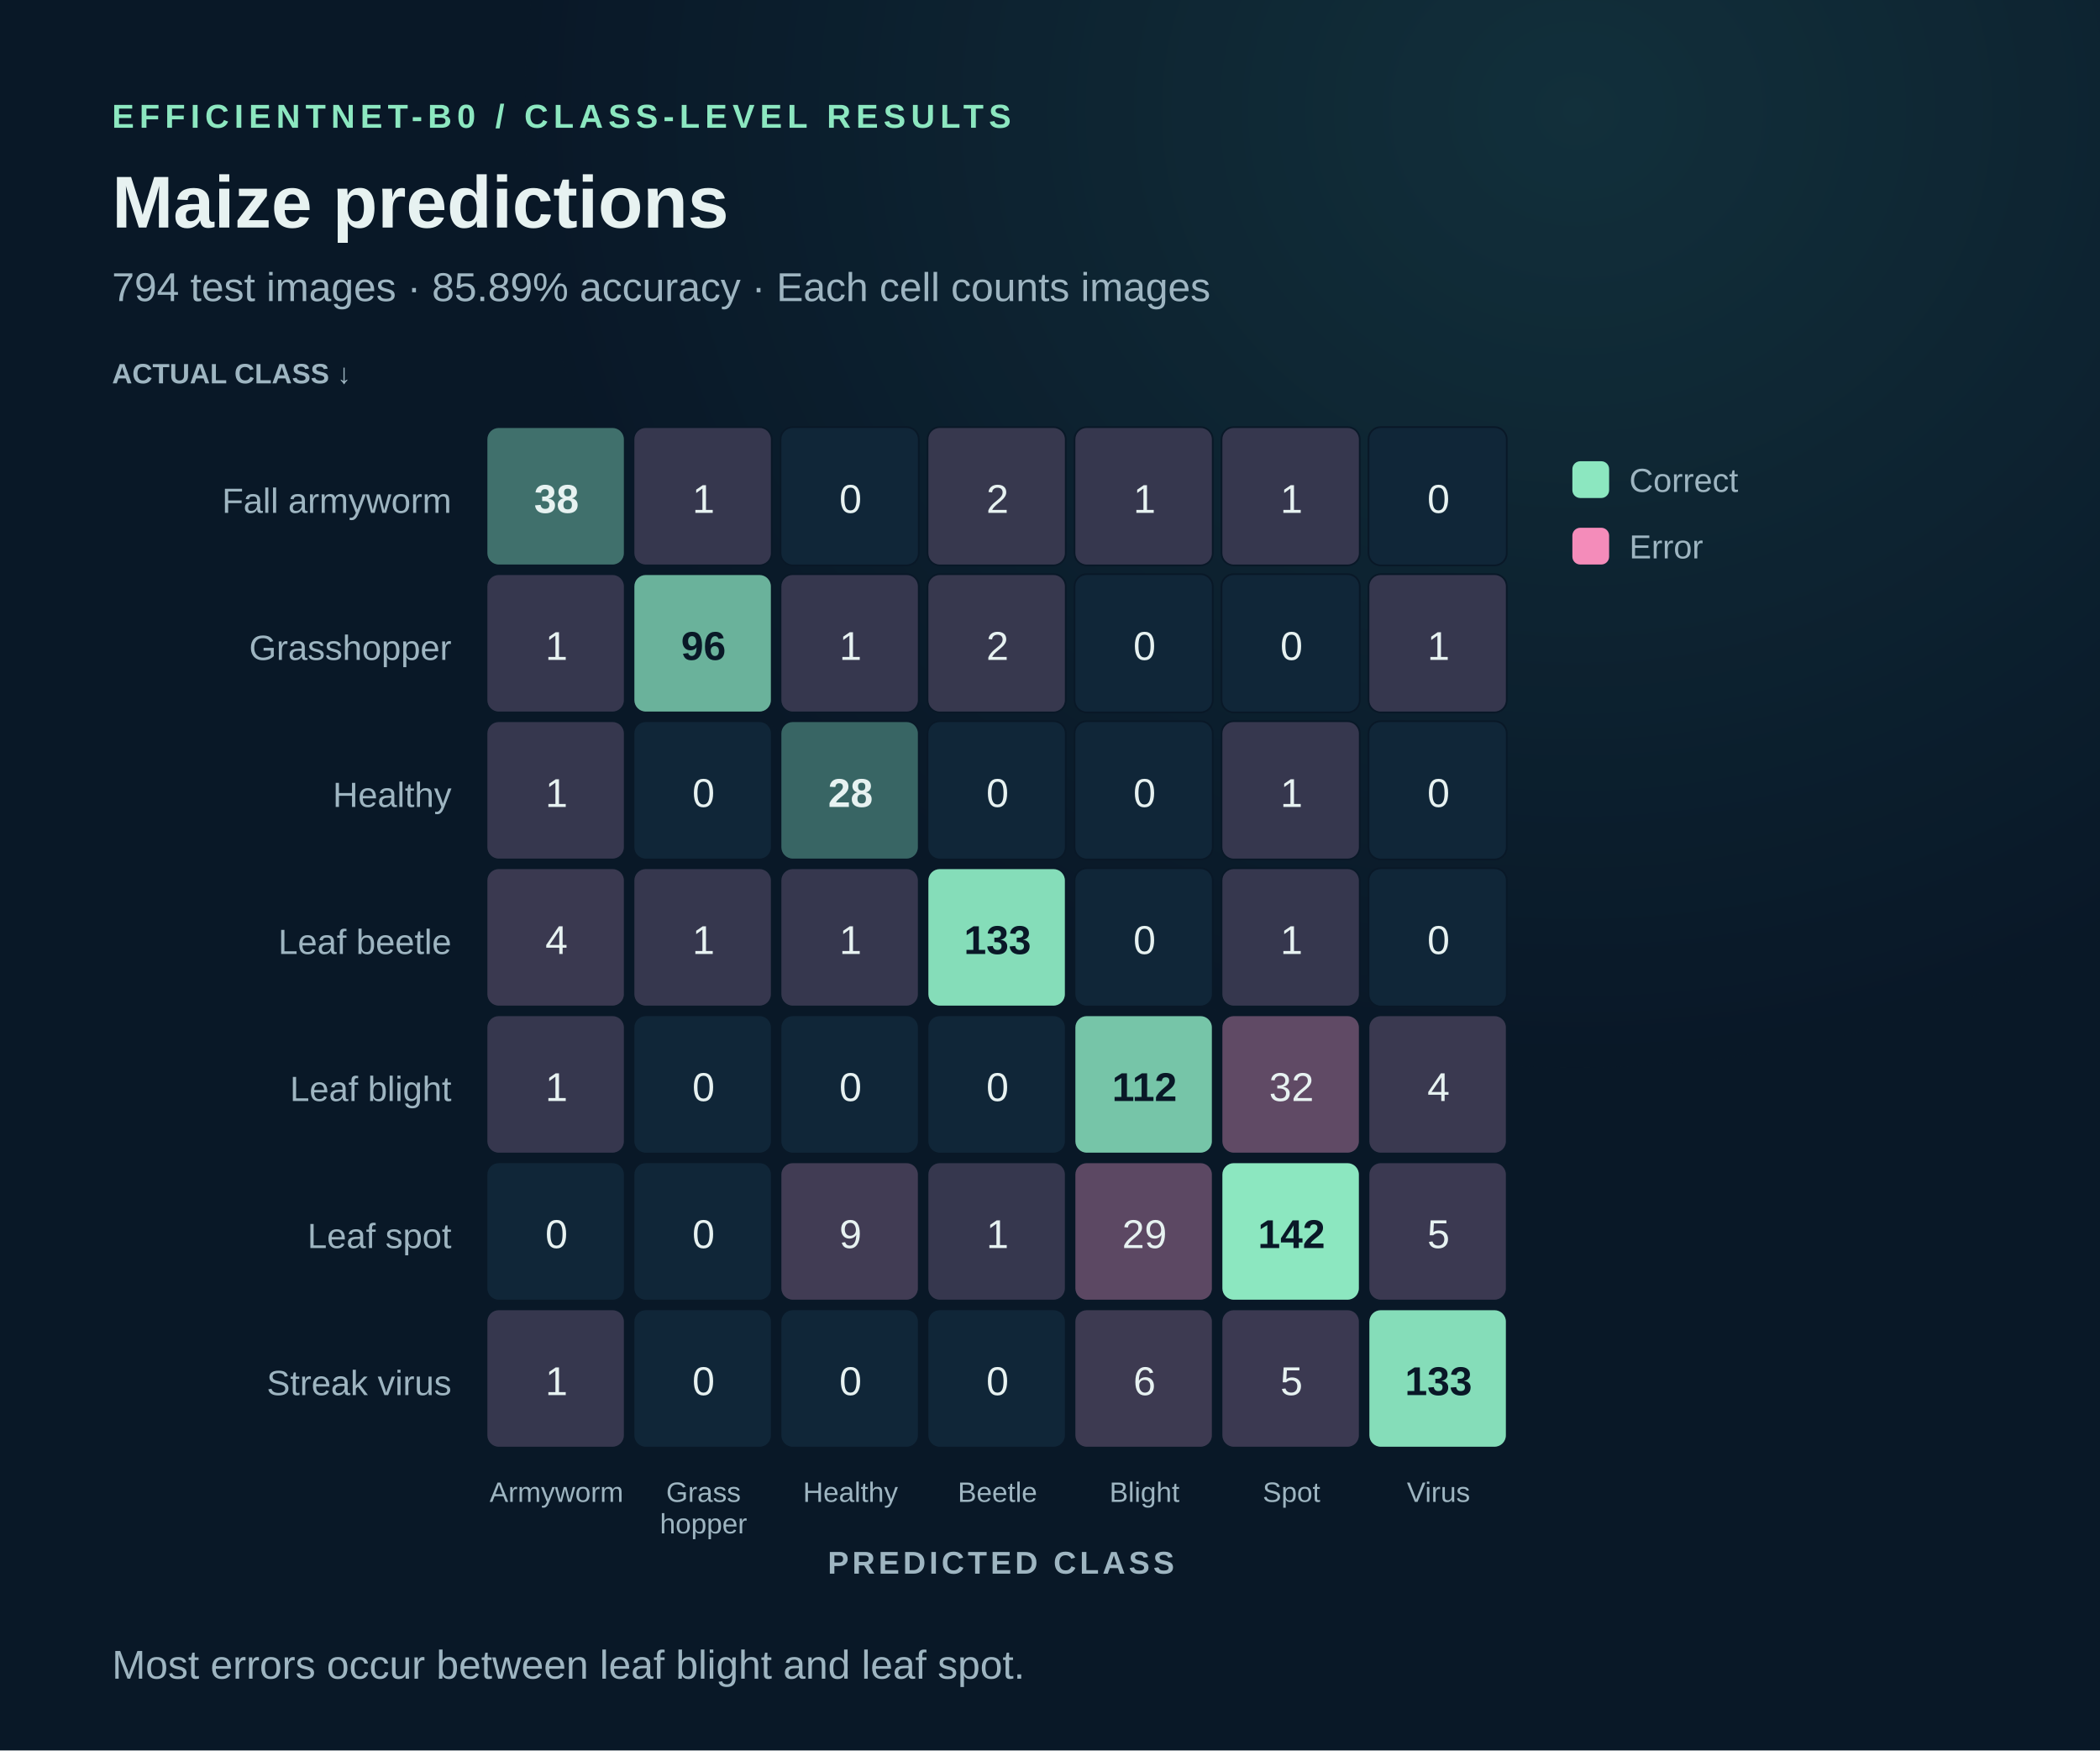
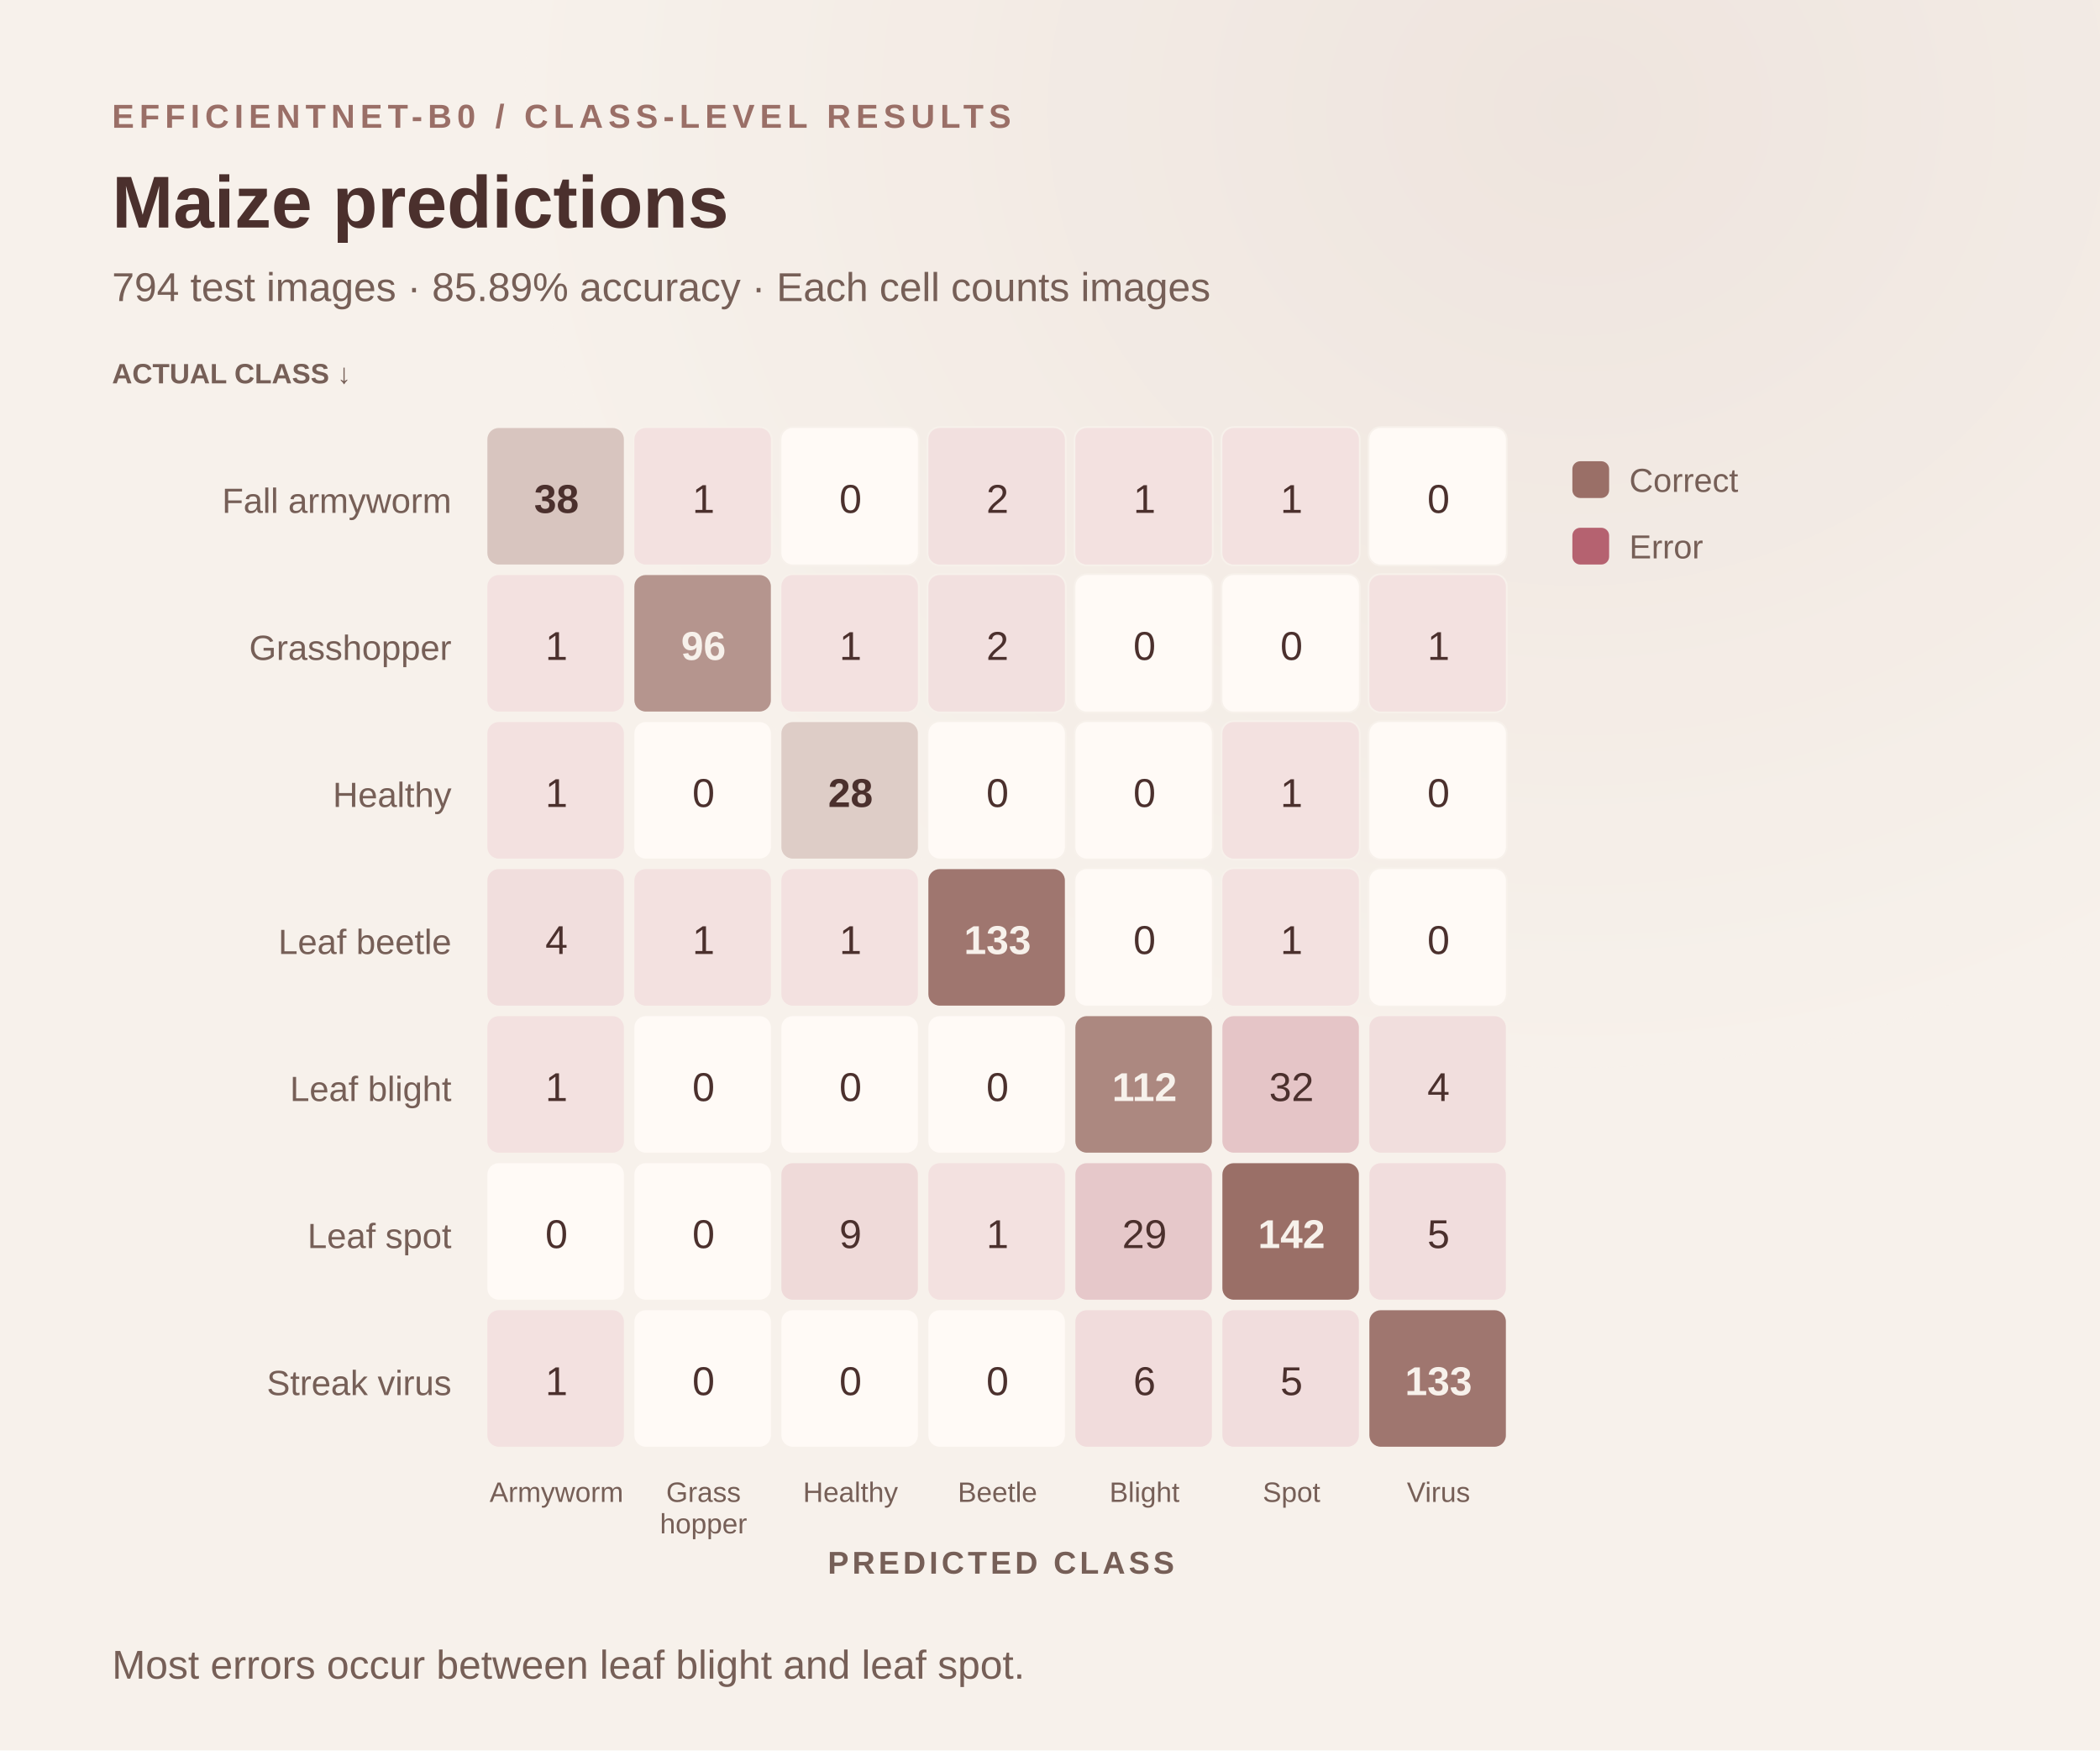
<svg xmlns="http://www.w3.org/2000/svg" width="1200" height="1000" viewBox="0 0 1200 1000" role="img" aria-labelledby="title desc">
  <defs>
    <radialGradient id="glow">
-       <stop stop-color="#173d45" />
-       <stop offset="1" stop-color="#091827" />
+       <stop stop-color="#eaded7" />
+       <stop offset="1" stop-color="#f7f1eb" />
    </radialGradient>
  </defs>
-   <rect width="100%" height="100%" fill="#091827" />
+   <rect width="100%" height="100%" fill="#f7f1eb" />
  <ellipse cx="900" cy="60" rx="600" ry="550" fill="url(#glow)" opacity=".65" />
  <g font-family="Segoe UI, Arial, sans-serif">
-     <text x="64" y="73" font-size="19" fill="#8ce7c0" font-weight="600" text-anchor="start" letter-spacing="3">EFFICIENTNET-B0 / CLASS-LEVEL RESULTS</text>
-     <text x="64" y="130" font-size="42" fill="#e7f2f1" font-weight="600" text-anchor="start">Maize predictions</text>
-     <text x="64" y="172" font-size="23" fill="#9eb5c1" font-weight="400" text-anchor="start">794 test images · 85.89% accuracy · Each cell counts images</text>
-     <text x="258" y="293.0" font-size="20" fill="#9eb5c1" font-weight="400" text-anchor="end">Fall armyworm</text>
-     <rect x="278" y="244" width="79" height="79" rx="7" fill="#40706c" stroke="#091827" />
-     <text x="318.0" y="293.0" font-size="23" fill="#e7f2f1" font-weight="600" text-anchor="middle">38</text>
-     <rect x="362" y="244" width="79" height="79" rx="7" fill="#36374e" stroke="#091827" />
-     <text x="402.0" y="293.0" font-size="23" fill="#e7f2f1" font-weight="400" text-anchor="middle">1</text>
-     <rect x="446" y="244" width="79" height="79" rx="7" fill="#102638" stroke="#091827" />
-     <text x="486.0" y="293.0" font-size="23" fill="#e7f2f1" font-weight="400" text-anchor="middle">0</text>
-     <rect x="530" y="244" width="79" height="79" rx="7" fill="#37384e" stroke="#091827" />
-     <text x="570.0" y="293.0" font-size="23" fill="#e7f2f1" font-weight="400" text-anchor="middle">2</text>
-     <rect x="614" y="244" width="79" height="79" rx="7" fill="#36374e" stroke="#091827" />
-     <text x="654.0" y="293.0" font-size="23" fill="#e7f2f1" font-weight="400" text-anchor="middle">1</text>
-     <rect x="698" y="244" width="79" height="79" rx="7" fill="#36374e" stroke="#091827" />
-     <text x="738.0" y="293.0" font-size="23" fill="#e7f2f1" font-weight="400" text-anchor="middle">1</text>
-     <rect x="782" y="244" width="79" height="79" rx="7" fill="#102638" stroke="#091827" />
-     <text x="822.0" y="293.0" font-size="23" fill="#e7f2f1" font-weight="400" text-anchor="middle">0</text>
-     <text x="258" y="377.0" font-size="20" fill="#9eb5c1" font-weight="400" text-anchor="end">Grasshopper</text>
-     <rect x="278" y="328" width="79" height="79" rx="7" fill="#36374e" stroke="#091827" />
-     <text x="318.0" y="377.0" font-size="23" fill="#e7f2f1" font-weight="400" text-anchor="middle">1</text>
-     <rect x="362" y="328" width="79" height="79" rx="7" fill="#6ab29b" stroke="#091827" />
-     <text x="402.0" y="377.0" font-size="23" fill="#091827" font-weight="600" text-anchor="middle">96</text>
-     <rect x="446" y="328" width="79" height="79" rx="7" fill="#36374e" stroke="#091827" />
-     <text x="486.0" y="377.0" font-size="23" fill="#e7f2f1" font-weight="400" text-anchor="middle">1</text>
-     <rect x="530" y="328" width="79" height="79" rx="7" fill="#37384e" stroke="#091827" />
-     <text x="570.0" y="377.0" font-size="23" fill="#e7f2f1" font-weight="400" text-anchor="middle">2</text>
-     <rect x="614" y="328" width="79" height="79" rx="7" fill="#102638" stroke="#091827" />
-     <text x="654.0" y="377.0" font-size="23" fill="#e7f2f1" font-weight="400" text-anchor="middle">0</text>
-     <rect x="698" y="328" width="79" height="79" rx="7" fill="#102638" stroke="#091827" />
-     <text x="738.0" y="377.0" font-size="23" fill="#e7f2f1" font-weight="400" text-anchor="middle">0</text>
-     <rect x="782" y="328" width="79" height="79" rx="7" fill="#36374e" stroke="#091827" />
-     <text x="822.0" y="377.0" font-size="23" fill="#e7f2f1" font-weight="400" text-anchor="middle">1</text>
-     <text x="258" y="461.0" font-size="20" fill="#9eb5c1" font-weight="400" text-anchor="end">Healthy</text>
-     <rect x="278" y="412" width="79" height="79" rx="7" fill="#36374e" stroke="#091827" />
-     <text x="318.0" y="461.0" font-size="23" fill="#e7f2f1" font-weight="400" text-anchor="middle">1</text>
-     <rect x="362" y="412" width="79" height="79" rx="7" fill="#102638" stroke="#091827" />
-     <text x="402.0" y="461.0" font-size="23" fill="#e7f2f1" font-weight="400" text-anchor="middle">0</text>
-     <rect x="446" y="412" width="79" height="79" rx="7" fill="#386564" stroke="#091827" />
-     <text x="486.0" y="461.0" font-size="23" fill="#e7f2f1" font-weight="600" text-anchor="middle">28</text>
-     <rect x="530" y="412" width="79" height="79" rx="7" fill="#102638" stroke="#091827" />
-     <text x="570.0" y="461.0" font-size="23" fill="#e7f2f1" font-weight="400" text-anchor="middle">0</text>
-     <rect x="614" y="412" width="79" height="79" rx="7" fill="#102638" stroke="#091827" />
-     <text x="654.0" y="461.0" font-size="23" fill="#e7f2f1" font-weight="400" text-anchor="middle">0</text>
-     <rect x="698" y="412" width="79" height="79" rx="7" fill="#36374e" stroke="#091827" />
-     <text x="738.0" y="461.0" font-size="23" fill="#e7f2f1" font-weight="400" text-anchor="middle">1</text>
-     <rect x="782" y="412" width="79" height="79" rx="7" fill="#102638" stroke="#091827" />
-     <text x="822.0" y="461.0" font-size="23" fill="#e7f2f1" font-weight="400" text-anchor="middle">0</text>
-     <text x="258" y="545.0" font-size="20" fill="#9eb5c1" font-weight="400" text-anchor="end">Leaf beetle</text>
-     <rect x="278" y="496" width="79" height="79" rx="7" fill="#3a3950" stroke="#091827" />
-     <text x="318.0" y="545.0" font-size="23" fill="#e7f2f1" font-weight="400" text-anchor="middle">4</text>
-     <rect x="362" y="496" width="79" height="79" rx="7" fill="#36374e" stroke="#091827" />
-     <text x="402.0" y="545.0" font-size="23" fill="#e7f2f1" font-weight="400" text-anchor="middle">1</text>
-     <rect x="446" y="496" width="79" height="79" rx="7" fill="#36374e" stroke="#091827" />
-     <text x="486.0" y="545.0" font-size="23" fill="#e7f2f1" font-weight="400" text-anchor="middle">1</text>
-     <rect x="530" y="496" width="79" height="79" rx="7" fill="#85ddb9" stroke="#091827" />
-     <text x="570.0" y="545.0" font-size="23" fill="#091827" font-weight="600" text-anchor="middle">133</text>
-     <rect x="614" y="496" width="79" height="79" rx="7" fill="#102638" stroke="#091827" />
-     <text x="654.0" y="545.0" font-size="23" fill="#e7f2f1" font-weight="400" text-anchor="middle">0</text>
-     <rect x="698" y="496" width="79" height="79" rx="7" fill="#36374e" stroke="#091827" />
-     <text x="738.0" y="545.0" font-size="23" fill="#e7f2f1" font-weight="400" text-anchor="middle">1</text>
-     <rect x="782" y="496" width="79" height="79" rx="7" fill="#102638" stroke="#091827" />
-     <text x="822.0" y="545.0" font-size="23" fill="#e7f2f1" font-weight="400" text-anchor="middle">0</text>
-     <text x="258" y="629.0" font-size="20" fill="#9eb5c1" font-weight="400" text-anchor="end">Leaf blight</text>
-     <rect x="278" y="580" width="79" height="79" rx="7" fill="#36374e" stroke="#091827" />
-     <text x="318.0" y="629.0" font-size="23" fill="#e7f2f1" font-weight="400" text-anchor="middle">1</text>
-     <rect x="362" y="580" width="79" height="79" rx="7" fill="#102638" stroke="#091827" />
-     <text x="402.0" y="629.0" font-size="23" fill="#e7f2f1" font-weight="400" text-anchor="middle">0</text>
-     <rect x="446" y="580" width="79" height="79" rx="7" fill="#102638" stroke="#091827" />
-     <text x="486.0" y="629.0" font-size="23" fill="#e7f2f1" font-weight="400" text-anchor="middle">0</text>
-     <rect x="530" y="580" width="79" height="79" rx="7" fill="#102638" stroke="#091827" />
-     <text x="570.0" y="629.0" font-size="23" fill="#e7f2f1" font-weight="400" text-anchor="middle">0</text>
-     <rect x="614" y="580" width="79" height="79" rx="7" fill="#76c5a8" stroke="#091827" />
-     <text x="654.0" y="629.0" font-size="23" fill="#091827" font-weight="600" text-anchor="middle">112</text>
-     <rect x="698" y="580" width="79" height="79" rx="7" fill="#604a65" stroke="#091827" />
-     <text x="738.0" y="629.0" font-size="23" fill="#e7f2f1" font-weight="400" text-anchor="middle">32</text>
-     <rect x="782" y="580" width="79" height="79" rx="7" fill="#3a3950" stroke="#091827" />
-     <text x="822.0" y="629.0" font-size="23" fill="#e7f2f1" font-weight="400" text-anchor="middle">4</text>
-     <text x="258" y="713.0" font-size="20" fill="#9eb5c1" font-weight="400" text-anchor="end">Leaf spot</text>
-     <rect x="278" y="664" width="79" height="79" rx="7" fill="#102638" stroke="#091827" />
-     <text x="318.0" y="713.0" font-size="23" fill="#e7f2f1" font-weight="400" text-anchor="middle">0</text>
-     <rect x="362" y="664" width="79" height="79" rx="7" fill="#102638" stroke="#091827" />
-     <text x="402.0" y="713.0" font-size="23" fill="#e7f2f1" font-weight="400" text-anchor="middle">0</text>
-     <rect x="446" y="664" width="79" height="79" rx="7" fill="#413c54" stroke="#091827" />
-     <text x="486.0" y="713.0" font-size="23" fill="#e7f2f1" font-weight="400" text-anchor="middle">9</text>
-     <rect x="530" y="664" width="79" height="79" rx="7" fill="#36374e" stroke="#091827" />
-     <text x="570.0" y="713.0" font-size="23" fill="#e7f2f1" font-weight="400" text-anchor="middle">1</text>
-     <rect x="614" y="664" width="79" height="79" rx="7" fill="#5c4863" stroke="#091827" />
-     <text x="654.0" y="713.0" font-size="23" fill="#e7f2f1" font-weight="400" text-anchor="middle">29</text>
-     <rect x="698" y="664" width="79" height="79" rx="7" fill="#8ce7c0" stroke="#091827" />
-     <text x="738.0" y="713.0" font-size="23" fill="#091827" font-weight="600" text-anchor="middle">142</text>
-     <rect x="782" y="664" width="79" height="79" rx="7" fill="#3b3951" stroke="#091827" />
-     <text x="822.0" y="713.0" font-size="23" fill="#e7f2f1" font-weight="400" text-anchor="middle">5</text>
-     <text x="258" y="797.0" font-size="20" fill="#9eb5c1" font-weight="400" text-anchor="end">Streak virus</text>
-     <rect x="278" y="748" width="79" height="79" rx="7" fill="#36374e" stroke="#091827" />
-     <text x="318.0" y="797.0" font-size="23" fill="#e7f2f1" font-weight="400" text-anchor="middle">1</text>
-     <rect x="362" y="748" width="79" height="79" rx="7" fill="#102638" stroke="#091827" />
-     <text x="402.0" y="797.0" font-size="23" fill="#e7f2f1" font-weight="400" text-anchor="middle">0</text>
-     <rect x="446" y="748" width="79" height="79" rx="7" fill="#102638" stroke="#091827" />
-     <text x="486.0" y="797.0" font-size="23" fill="#e7f2f1" font-weight="400" text-anchor="middle">0</text>
-     <rect x="530" y="748" width="79" height="79" rx="7" fill="#102638" stroke="#091827" />
-     <text x="570.0" y="797.0" font-size="23" fill="#e7f2f1" font-weight="400" text-anchor="middle">0</text>
-     <rect x="614" y="748" width="79" height="79" rx="7" fill="#3d3a51" stroke="#091827" />
-     <text x="654.0" y="797.0" font-size="23" fill="#e7f2f1" font-weight="400" text-anchor="middle">6</text>
-     <rect x="698" y="748" width="79" height="79" rx="7" fill="#3b3951" stroke="#091827" />
-     <text x="738.0" y="797.0" font-size="23" fill="#e7f2f1" font-weight="400" text-anchor="middle">5</text>
-     <rect x="782" y="748" width="79" height="79" rx="7" fill="#85ddb9" stroke="#091827" />
-     <text x="822.0" y="797.0" font-size="23" fill="#091827" font-weight="600" text-anchor="middle">133</text>
-     <text x="318.0" y="858" font-size="16" fill="#9eb5c1" font-weight="400" text-anchor="middle">Armyworm</text>
-     <text x="402.0" y="858" font-size="16" fill="#9eb5c1" font-weight="400" text-anchor="middle">Grass</text>
-     <text x="402.0" y="876" font-size="16" fill="#9eb5c1" font-weight="400" text-anchor="middle">hopper</text>
-     <text x="486.0" y="858" font-size="16" fill="#9eb5c1" font-weight="400" text-anchor="middle">Healthy</text>
-     <text x="570.0" y="858" font-size="16" fill="#9eb5c1" font-weight="400" text-anchor="middle">Beetle</text>
-     <text x="654.0" y="858" font-size="16" fill="#9eb5c1" font-weight="400" text-anchor="middle">Blight</text>
-     <text x="738.0" y="858" font-size="16" fill="#9eb5c1" font-weight="400" text-anchor="middle">Spot</text>
-     <text x="822.0" y="858" font-size="16" fill="#9eb5c1" font-weight="400" text-anchor="middle">Virus</text>
-     <text x="572.0" y="899" font-size="18" fill="#9eb5c1" font-weight="600" text-anchor="middle" letter-spacing="2">PREDICTED CLASS</text>
-     <text x="64" y="219" font-size="16" fill="#9eb5c1" font-weight="600" text-anchor="start">ACTUAL CLASS ↓</text>
-     <rect x="899" y="264" width="20" height="20" rx="4" fill="#8ce7c0" stroke="#8ce7c0" />
-     <text x="931" y="281" font-size="19" fill="#9eb5c1" font-weight="400" text-anchor="start">Correct</text>
-     <rect x="899" y="302" width="20" height="20" rx="4" fill="#f48cba" stroke="#f48cba" />
-     <text x="931" y="319" font-size="19" fill="#9eb5c1" font-weight="400" text-anchor="start">Error</text>
-     <text x="64" y="959" font-size="23" fill="#9eb5c1" font-weight="400" text-anchor="start">Most errors occur between leaf blight and leaf spot.</text>
+     <text x="64" y="73" font-size="19" fill="#9a6f67" font-weight="600" text-anchor="start" letter-spacing="3">EFFICIENTNET-B0 / CLASS-LEVEL RESULTS</text>
+     <text x="64" y="130" font-size="42" fill="#4b302d" font-weight="600" text-anchor="start">Maize predictions</text>
+     <text x="64" y="172" font-size="23" fill="#765f57" font-weight="400" text-anchor="start">794 test images · 85.89% accuracy · Each cell counts images</text>
+     <text x="258" y="293.0" font-size="20" fill="#765f57" font-weight="400" text-anchor="end">Fall armyworm</text>
+     <rect x="278" y="244" width="79" height="79" rx="7" fill="#d8c5bf" stroke="#f7f1eb" />
+     <text x="318.0" y="293.0" font-size="23" fill="#4b302d" font-weight="600" text-anchor="middle">38</text>
+     <rect x="362" y="244" width="79" height="79" rx="7" fill="#f3e1e0" stroke="#f7f1eb" />
+     <text x="402.0" y="293.0" font-size="23" fill="#4b302d" font-weight="400" text-anchor="middle">1</text>
+     <rect x="446" y="244" width="79" height="79" rx="7" fill="#fffaf6" stroke="#f7f1eb" />
+     <text x="486.0" y="293.0" font-size="23" fill="#4b302d" font-weight="400" text-anchor="middle">0</text>
+     <rect x="530" y="244" width="79" height="79" rx="7" fill="#f2e0df" stroke="#f7f1eb" />
+     <text x="570.0" y="293.0" font-size="23" fill="#4b302d" font-weight="400" text-anchor="middle">2</text>
+     <rect x="614" y="244" width="79" height="79" rx="7" fill="#f3e1e0" stroke="#f7f1eb" />
+     <text x="654.0" y="293.0" font-size="23" fill="#4b302d" font-weight="400" text-anchor="middle">1</text>
+     <rect x="698" y="244" width="79" height="79" rx="7" fill="#f3e1e0" stroke="#f7f1eb" />
+     <text x="738.0" y="293.0" font-size="23" fill="#4b302d" font-weight="400" text-anchor="middle">1</text>
+     <rect x="782" y="244" width="79" height="79" rx="7" fill="#fffaf6" stroke="#f7f1eb" />
+     <text x="822.0" y="293.0" font-size="23" fill="#4b302d" font-weight="400" text-anchor="middle">0</text>
+     <text x="258" y="377.0" font-size="20" fill="#765f57" font-weight="400" text-anchor="end">Grasshopper</text>
+     <rect x="278" y="328" width="79" height="79" rx="7" fill="#f3e1e0" stroke="#f7f1eb" />
+     <text x="318.0" y="377.0" font-size="23" fill="#4b302d" font-weight="400" text-anchor="middle">1</text>
+     <rect x="362" y="328" width="79" height="79" rx="7" fill="#b5958e" stroke="#f7f1eb" />
+     <text x="402.0" y="377.0" font-size="23" fill="#f7f1eb" font-weight="600" text-anchor="middle">96</text>
+     <rect x="446" y="328" width="79" height="79" rx="7" fill="#f3e1e0" stroke="#f7f1eb" />
+     <text x="486.0" y="377.0" font-size="23" fill="#4b302d" font-weight="400" text-anchor="middle">1</text>
+     <rect x="530" y="328" width="79" height="79" rx="7" fill="#f2e0df" stroke="#f7f1eb" />
+     <text x="570.0" y="377.0" font-size="23" fill="#4b302d" font-weight="400" text-anchor="middle">2</text>
+     <rect x="614" y="328" width="79" height="79" rx="7" fill="#fffaf6" stroke="#f7f1eb" />
+     <text x="654.0" y="377.0" font-size="23" fill="#4b302d" font-weight="400" text-anchor="middle">0</text>
+     <rect x="698" y="328" width="79" height="79" rx="7" fill="#fffaf6" stroke="#f7f1eb" />
+     <text x="738.0" y="377.0" font-size="23" fill="#4b302d" font-weight="400" text-anchor="middle">0</text>
+     <rect x="782" y="328" width="79" height="79" rx="7" fill="#f3e1e0" stroke="#f7f1eb" />
+     <text x="822.0" y="377.0" font-size="23" fill="#4b302d" font-weight="400" text-anchor="middle">1</text>
+     <text x="258" y="461.0" font-size="20" fill="#765f57" font-weight="400" text-anchor="end">Healthy</text>
+     <rect x="278" y="412" width="79" height="79" rx="7" fill="#f3e1e0" stroke="#f7f1eb" />
+     <text x="318.0" y="461.0" font-size="23" fill="#4b302d" font-weight="400" text-anchor="middle">1</text>
+     <rect x="362" y="412" width="79" height="79" rx="7" fill="#fffaf6" stroke="#f7f1eb" />
+     <text x="402.0" y="461.0" font-size="23" fill="#4b302d" font-weight="400" text-anchor="middle">0</text>
+     <rect x="446" y="412" width="79" height="79" rx="7" fill="#decdc7" stroke="#f7f1eb" />
+     <text x="486.0" y="461.0" font-size="23" fill="#4b302d" font-weight="600" text-anchor="middle">28</text>
+     <rect x="530" y="412" width="79" height="79" rx="7" fill="#fffaf6" stroke="#f7f1eb" />
+     <text x="570.0" y="461.0" font-size="23" fill="#4b302d" font-weight="400" text-anchor="middle">0</text>
+     <rect x="614" y="412" width="79" height="79" rx="7" fill="#fffaf6" stroke="#f7f1eb" />
+     <text x="654.0" y="461.0" font-size="23" fill="#4b302d" font-weight="400" text-anchor="middle">0</text>
+     <rect x="698" y="412" width="79" height="79" rx="7" fill="#f3e1e0" stroke="#f7f1eb" />
+     <text x="738.0" y="461.0" font-size="23" fill="#4b302d" font-weight="400" text-anchor="middle">1</text>
+     <rect x="782" y="412" width="79" height="79" rx="7" fill="#fffaf6" stroke="#f7f1eb" />
+     <text x="822.0" y="461.0" font-size="23" fill="#4b302d" font-weight="400" text-anchor="middle">0</text>
+     <text x="258" y="545.0" font-size="20" fill="#765f57" font-weight="400" text-anchor="end">Leaf beetle</text>
+     <rect x="278" y="496" width="79" height="79" rx="7" fill="#f1dedd" stroke="#f7f1eb" />
+     <text x="318.0" y="545.0" font-size="23" fill="#4b302d" font-weight="400" text-anchor="middle">4</text>
+     <rect x="362" y="496" width="79" height="79" rx="7" fill="#f3e1e0" stroke="#f7f1eb" />
+     <text x="402.0" y="545.0" font-size="23" fill="#4b302d" font-weight="400" text-anchor="middle">1</text>
+     <rect x="446" y="496" width="79" height="79" rx="7" fill="#f3e1e0" stroke="#f7f1eb" />
+     <text x="486.0" y="545.0" font-size="23" fill="#4b302d" font-weight="400" text-anchor="middle">1</text>
+     <rect x="530" y="496" width="79" height="79" rx="7" fill="#9f766f" stroke="#f7f1eb" />
+     <text x="570.0" y="545.0" font-size="23" fill="#f7f1eb" font-weight="600" text-anchor="middle">133</text>
+     <rect x="614" y="496" width="79" height="79" rx="7" fill="#fffaf6" stroke="#f7f1eb" />
+     <text x="654.0" y="545.0" font-size="23" fill="#4b302d" font-weight="400" text-anchor="middle">0</text>
+     <rect x="698" y="496" width="79" height="79" rx="7" fill="#f3e1e0" stroke="#f7f1eb" />
+     <text x="738.0" y="545.0" font-size="23" fill="#4b302d" font-weight="400" text-anchor="middle">1</text>
+     <rect x="782" y="496" width="79" height="79" rx="7" fill="#fffaf6" stroke="#f7f1eb" />
+     <text x="822.0" y="545.0" font-size="23" fill="#4b302d" font-weight="400" text-anchor="middle">0</text>
+     <text x="258" y="629.0" font-size="20" fill="#765f57" font-weight="400" text-anchor="end">Leaf blight</text>
+     <rect x="278" y="580" width="79" height="79" rx="7" fill="#f3e1e0" stroke="#f7f1eb" />
+     <text x="318.0" y="629.0" font-size="23" fill="#4b302d" font-weight="400" text-anchor="middle">1</text>
+     <rect x="362" y="580" width="79" height="79" rx="7" fill="#fffaf6" stroke="#f7f1eb" />
+     <text x="402.0" y="629.0" font-size="23" fill="#4b302d" font-weight="400" text-anchor="middle">0</text>
+     <rect x="446" y="580" width="79" height="79" rx="7" fill="#fffaf6" stroke="#f7f1eb" />
+     <text x="486.0" y="629.0" font-size="23" fill="#4b302d" font-weight="400" text-anchor="middle">0</text>
+     <rect x="530" y="580" width="79" height="79" rx="7" fill="#fffaf6" stroke="#f7f1eb" />
+     <text x="570.0" y="629.0" font-size="23" fill="#4b302d" font-weight="400" text-anchor="middle">0</text>
+     <rect x="614" y="580" width="79" height="79" rx="7" fill="#ac8880" stroke="#f7f1eb" />
+     <text x="654.0" y="629.0" font-size="23" fill="#f7f1eb" font-weight="600" text-anchor="middle">112</text>
+     <rect x="698" y="580" width="79" height="79" rx="7" fill="#e5c5c7" stroke="#f7f1eb" />
+     <text x="738.0" y="629.0" font-size="23" fill="#4b302d" font-weight="400" text-anchor="middle">32</text>
+     <rect x="782" y="580" width="79" height="79" rx="7" fill="#f1dedd" stroke="#f7f1eb" />
+     <text x="822.0" y="629.0" font-size="23" fill="#4b302d" font-weight="400" text-anchor="middle">4</text>
+     <text x="258" y="713.0" font-size="20" fill="#765f57" font-weight="400" text-anchor="end">Leaf spot</text>
+     <rect x="278" y="664" width="79" height="79" rx="7" fill="#fffaf6" stroke="#f7f1eb" />
+     <text x="318.0" y="713.0" font-size="23" fill="#4b302d" font-weight="400" text-anchor="middle">0</text>
+     <rect x="362" y="664" width="79" height="79" rx="7" fill="#fffaf6" stroke="#f7f1eb" />
+     <text x="402.0" y="713.0" font-size="23" fill="#4b302d" font-weight="400" text-anchor="middle">0</text>
+     <rect x="446" y="664" width="79" height="79" rx="7" fill="#efdad9" stroke="#f7f1eb" />
+     <text x="486.0" y="713.0" font-size="23" fill="#4b302d" font-weight="400" text-anchor="middle">9</text>
+     <rect x="530" y="664" width="79" height="79" rx="7" fill="#f3e1e0" stroke="#f7f1eb" />
+     <text x="570.0" y="713.0" font-size="23" fill="#4b302d" font-weight="400" text-anchor="middle">1</text>
+     <rect x="614" y="664" width="79" height="79" rx="7" fill="#e6c8ca" stroke="#f7f1eb" />
+     <text x="654.0" y="713.0" font-size="23" fill="#4b302d" font-weight="400" text-anchor="middle">29</text>
+     <rect x="698" y="664" width="79" height="79" rx="7" fill="#9a6f67" stroke="#f7f1eb" />
+     <text x="738.0" y="713.0" font-size="23" fill="#f7f1eb" font-weight="600" text-anchor="middle">142</text>
+     <rect x="782" y="664" width="79" height="79" rx="7" fill="#f1dddd" stroke="#f7f1eb" />
+     <text x="822.0" y="713.0" font-size="23" fill="#4b302d" font-weight="400" text-anchor="middle">5</text>
+     <text x="258" y="797.0" font-size="20" fill="#765f57" font-weight="400" text-anchor="end">Streak virus</text>
+     <rect x="278" y="748" width="79" height="79" rx="7" fill="#f3e1e0" stroke="#f7f1eb" />
+     <text x="318.0" y="797.0" font-size="23" fill="#4b302d" font-weight="400" text-anchor="middle">1</text>
+     <rect x="362" y="748" width="79" height="79" rx="7" fill="#fffaf6" stroke="#f7f1eb" />
+     <text x="402.0" y="797.0" font-size="23" fill="#4b302d" font-weight="400" text-anchor="middle">0</text>
+     <rect x="446" y="748" width="79" height="79" rx="7" fill="#fffaf6" stroke="#f7f1eb" />
+     <text x="486.0" y="797.0" font-size="23" fill="#4b302d" font-weight="400" text-anchor="middle">0</text>
+     <rect x="530" y="748" width="79" height="79" rx="7" fill="#fffaf6" stroke="#f7f1eb" />
+     <text x="570.0" y="797.0" font-size="23" fill="#4b302d" font-weight="400" text-anchor="middle">0</text>
+     <rect x="614" y="748" width="79" height="79" rx="7" fill="#f1dcdc" stroke="#f7f1eb" />
+     <text x="654.0" y="797.0" font-size="23" fill="#4b302d" font-weight="400" text-anchor="middle">6</text>
+     <rect x="698" y="748" width="79" height="79" rx="7" fill="#f1dddd" stroke="#f7f1eb" />
+     <text x="738.0" y="797.0" font-size="23" fill="#4b302d" font-weight="400" text-anchor="middle">5</text>
+     <rect x="782" y="748" width="79" height="79" rx="7" fill="#9f766f" stroke="#f7f1eb" />
+     <text x="822.0" y="797.0" font-size="23" fill="#f7f1eb" font-weight="600" text-anchor="middle">133</text>
+     <text x="318.0" y="858" font-size="16" fill="#765f57" font-weight="400" text-anchor="middle">Armyworm</text>
+     <text x="402.0" y="858" font-size="16" fill="#765f57" font-weight="400" text-anchor="middle">Grass</text>
+     <text x="402.0" y="876" font-size="16" fill="#765f57" font-weight="400" text-anchor="middle">hopper</text>
+     <text x="486.0" y="858" font-size="16" fill="#765f57" font-weight="400" text-anchor="middle">Healthy</text>
+     <text x="570.0" y="858" font-size="16" fill="#765f57" font-weight="400" text-anchor="middle">Beetle</text>
+     <text x="654.0" y="858" font-size="16" fill="#765f57" font-weight="400" text-anchor="middle">Blight</text>
+     <text x="738.0" y="858" font-size="16" fill="#765f57" font-weight="400" text-anchor="middle">Spot</text>
+     <text x="822.0" y="858" font-size="16" fill="#765f57" font-weight="400" text-anchor="middle">Virus</text>
+     <text x="572.0" y="899" font-size="18" fill="#765f57" font-weight="600" text-anchor="middle" letter-spacing="2">PREDICTED CLASS</text>
+     <text x="64" y="219" font-size="16" fill="#765f57" font-weight="600" text-anchor="start">ACTUAL CLASS ↓</text>
+     <rect x="899" y="264" width="20" height="20" rx="4" fill="#9a6f67" stroke="#9a6f67" />
+     <text x="931" y="281" font-size="19" fill="#765f57" font-weight="400" text-anchor="start">Correct</text>
+     <rect x="899" y="302" width="20" height="20" rx="4" fill="#b56270" stroke="#b56270" />
+     <text x="931" y="319" font-size="19" fill="#765f57" font-weight="400" text-anchor="start">Error</text>
+     <text x="64" y="959" font-size="23" fill="#765f57" font-weight="400" text-anchor="start">Most errors occur between leaf blight and leaf spot.</text>
  </g>
</svg>
